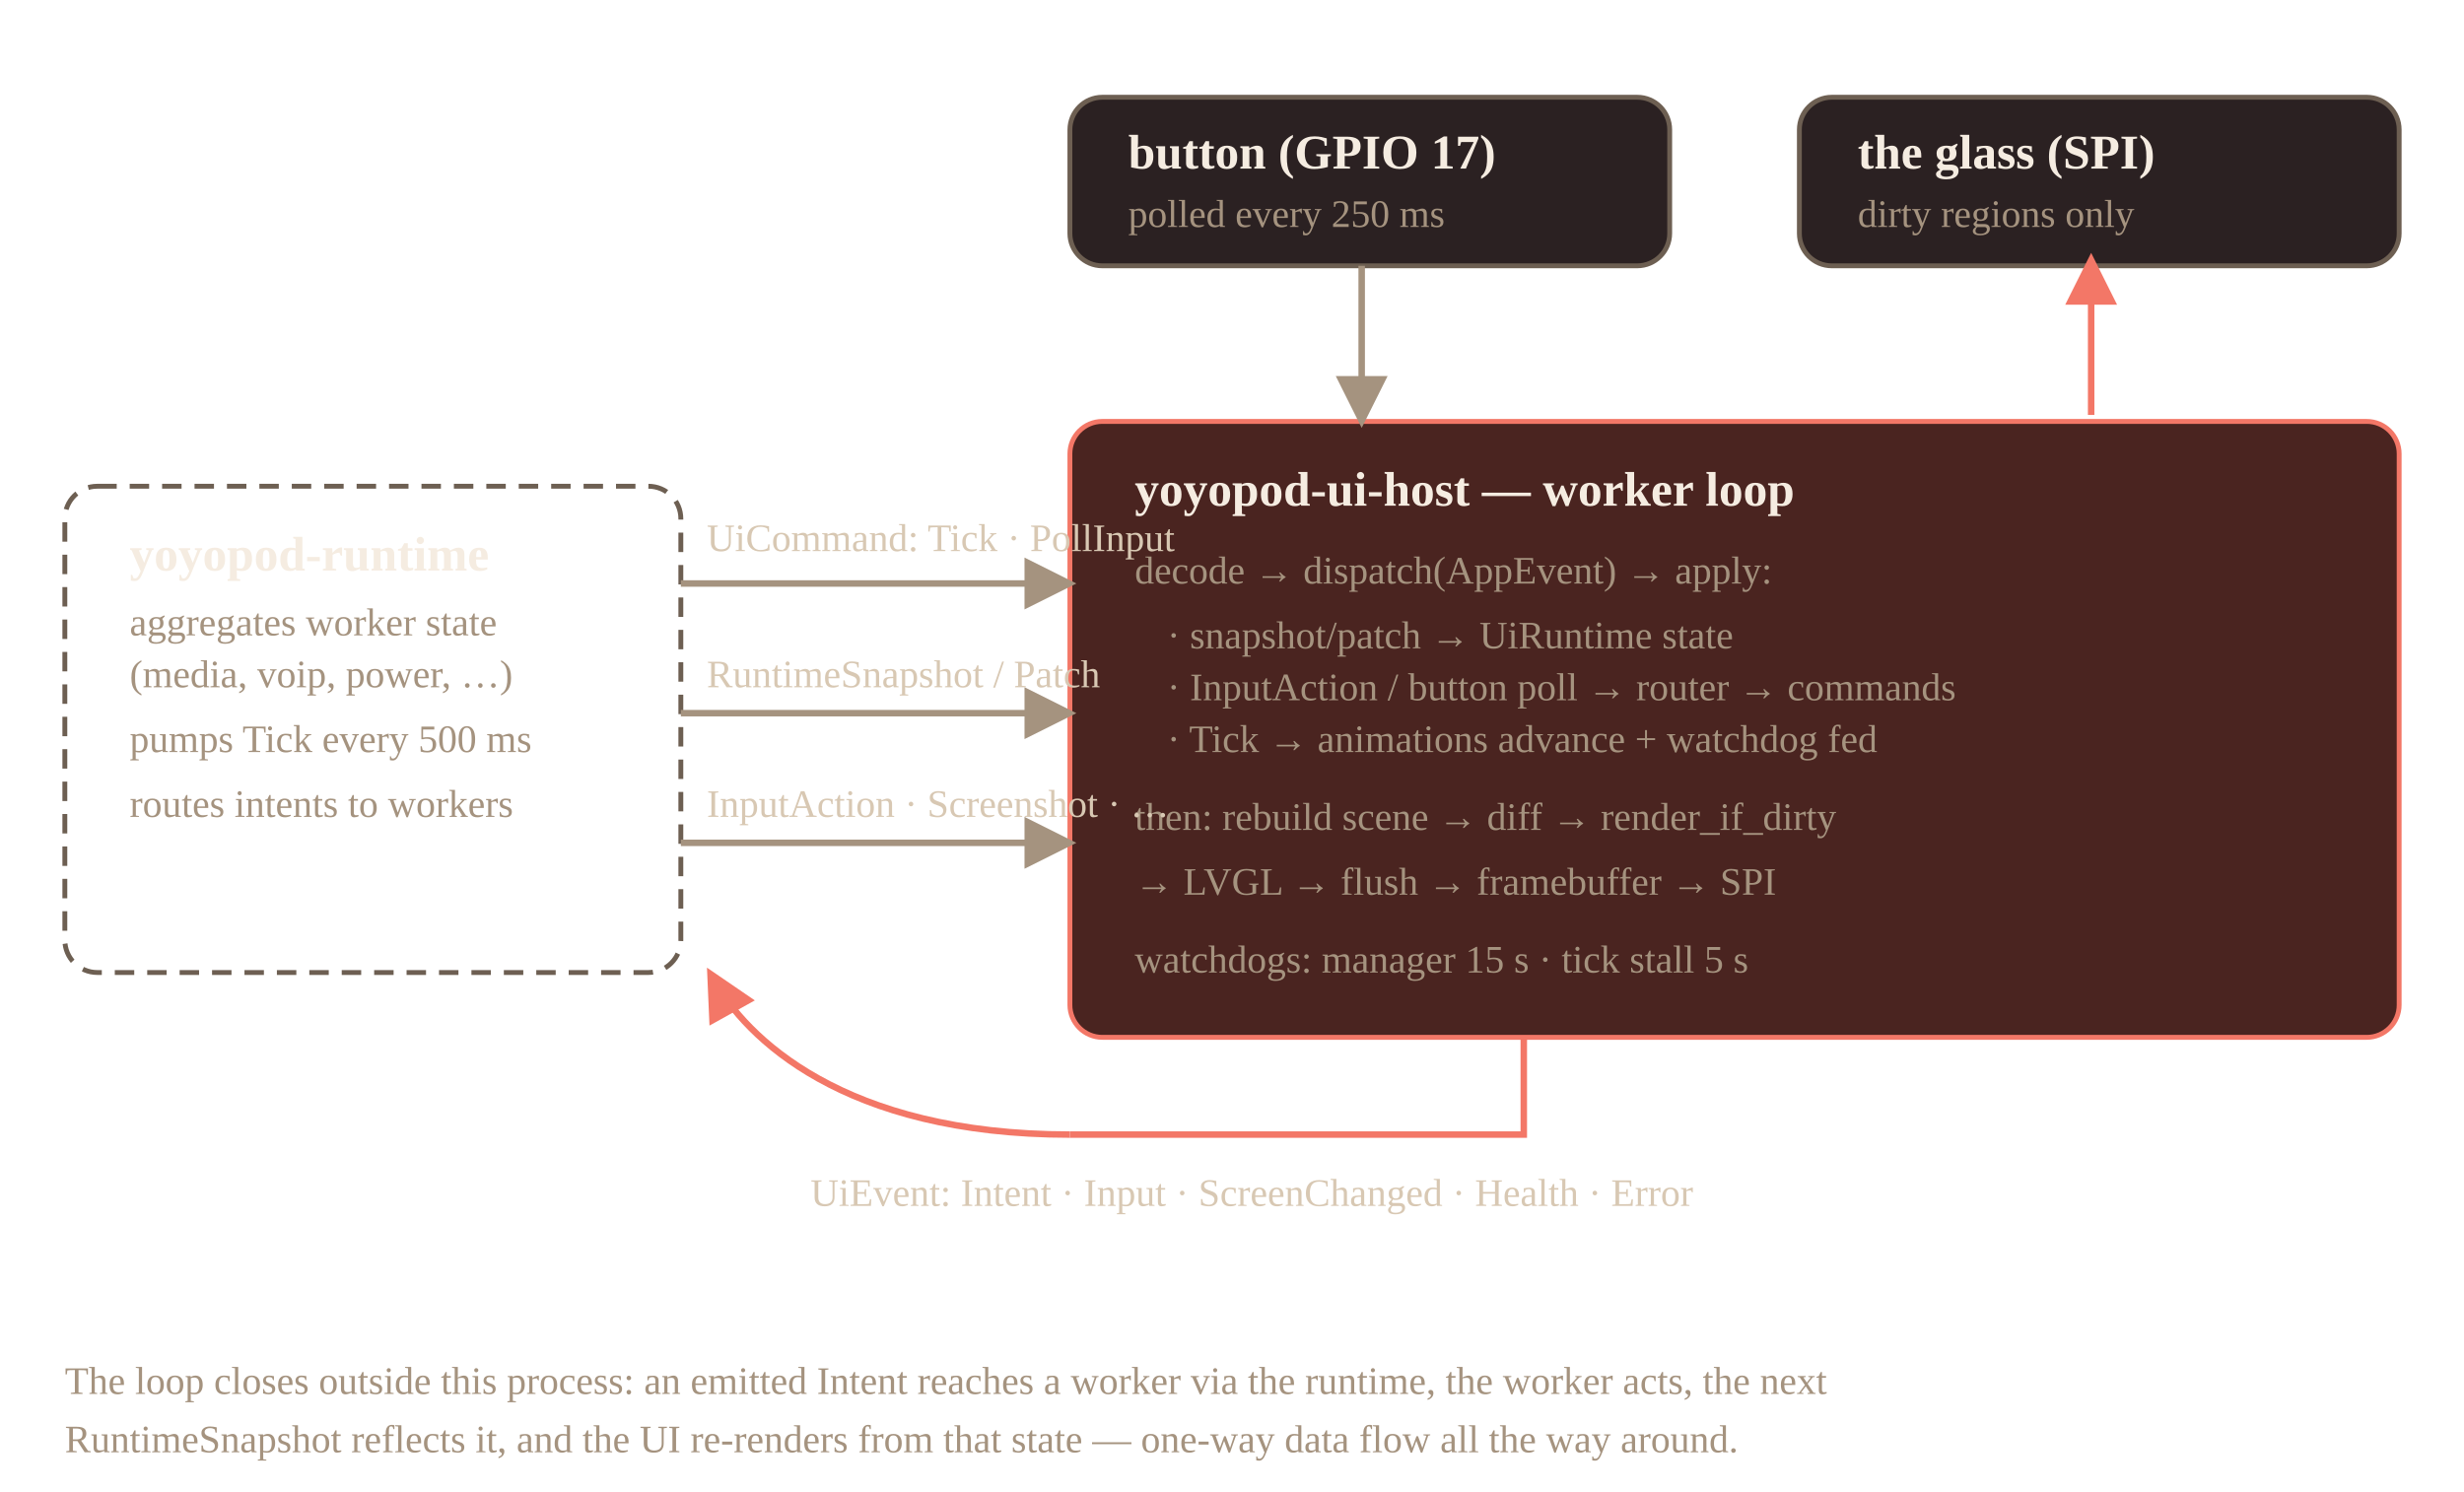
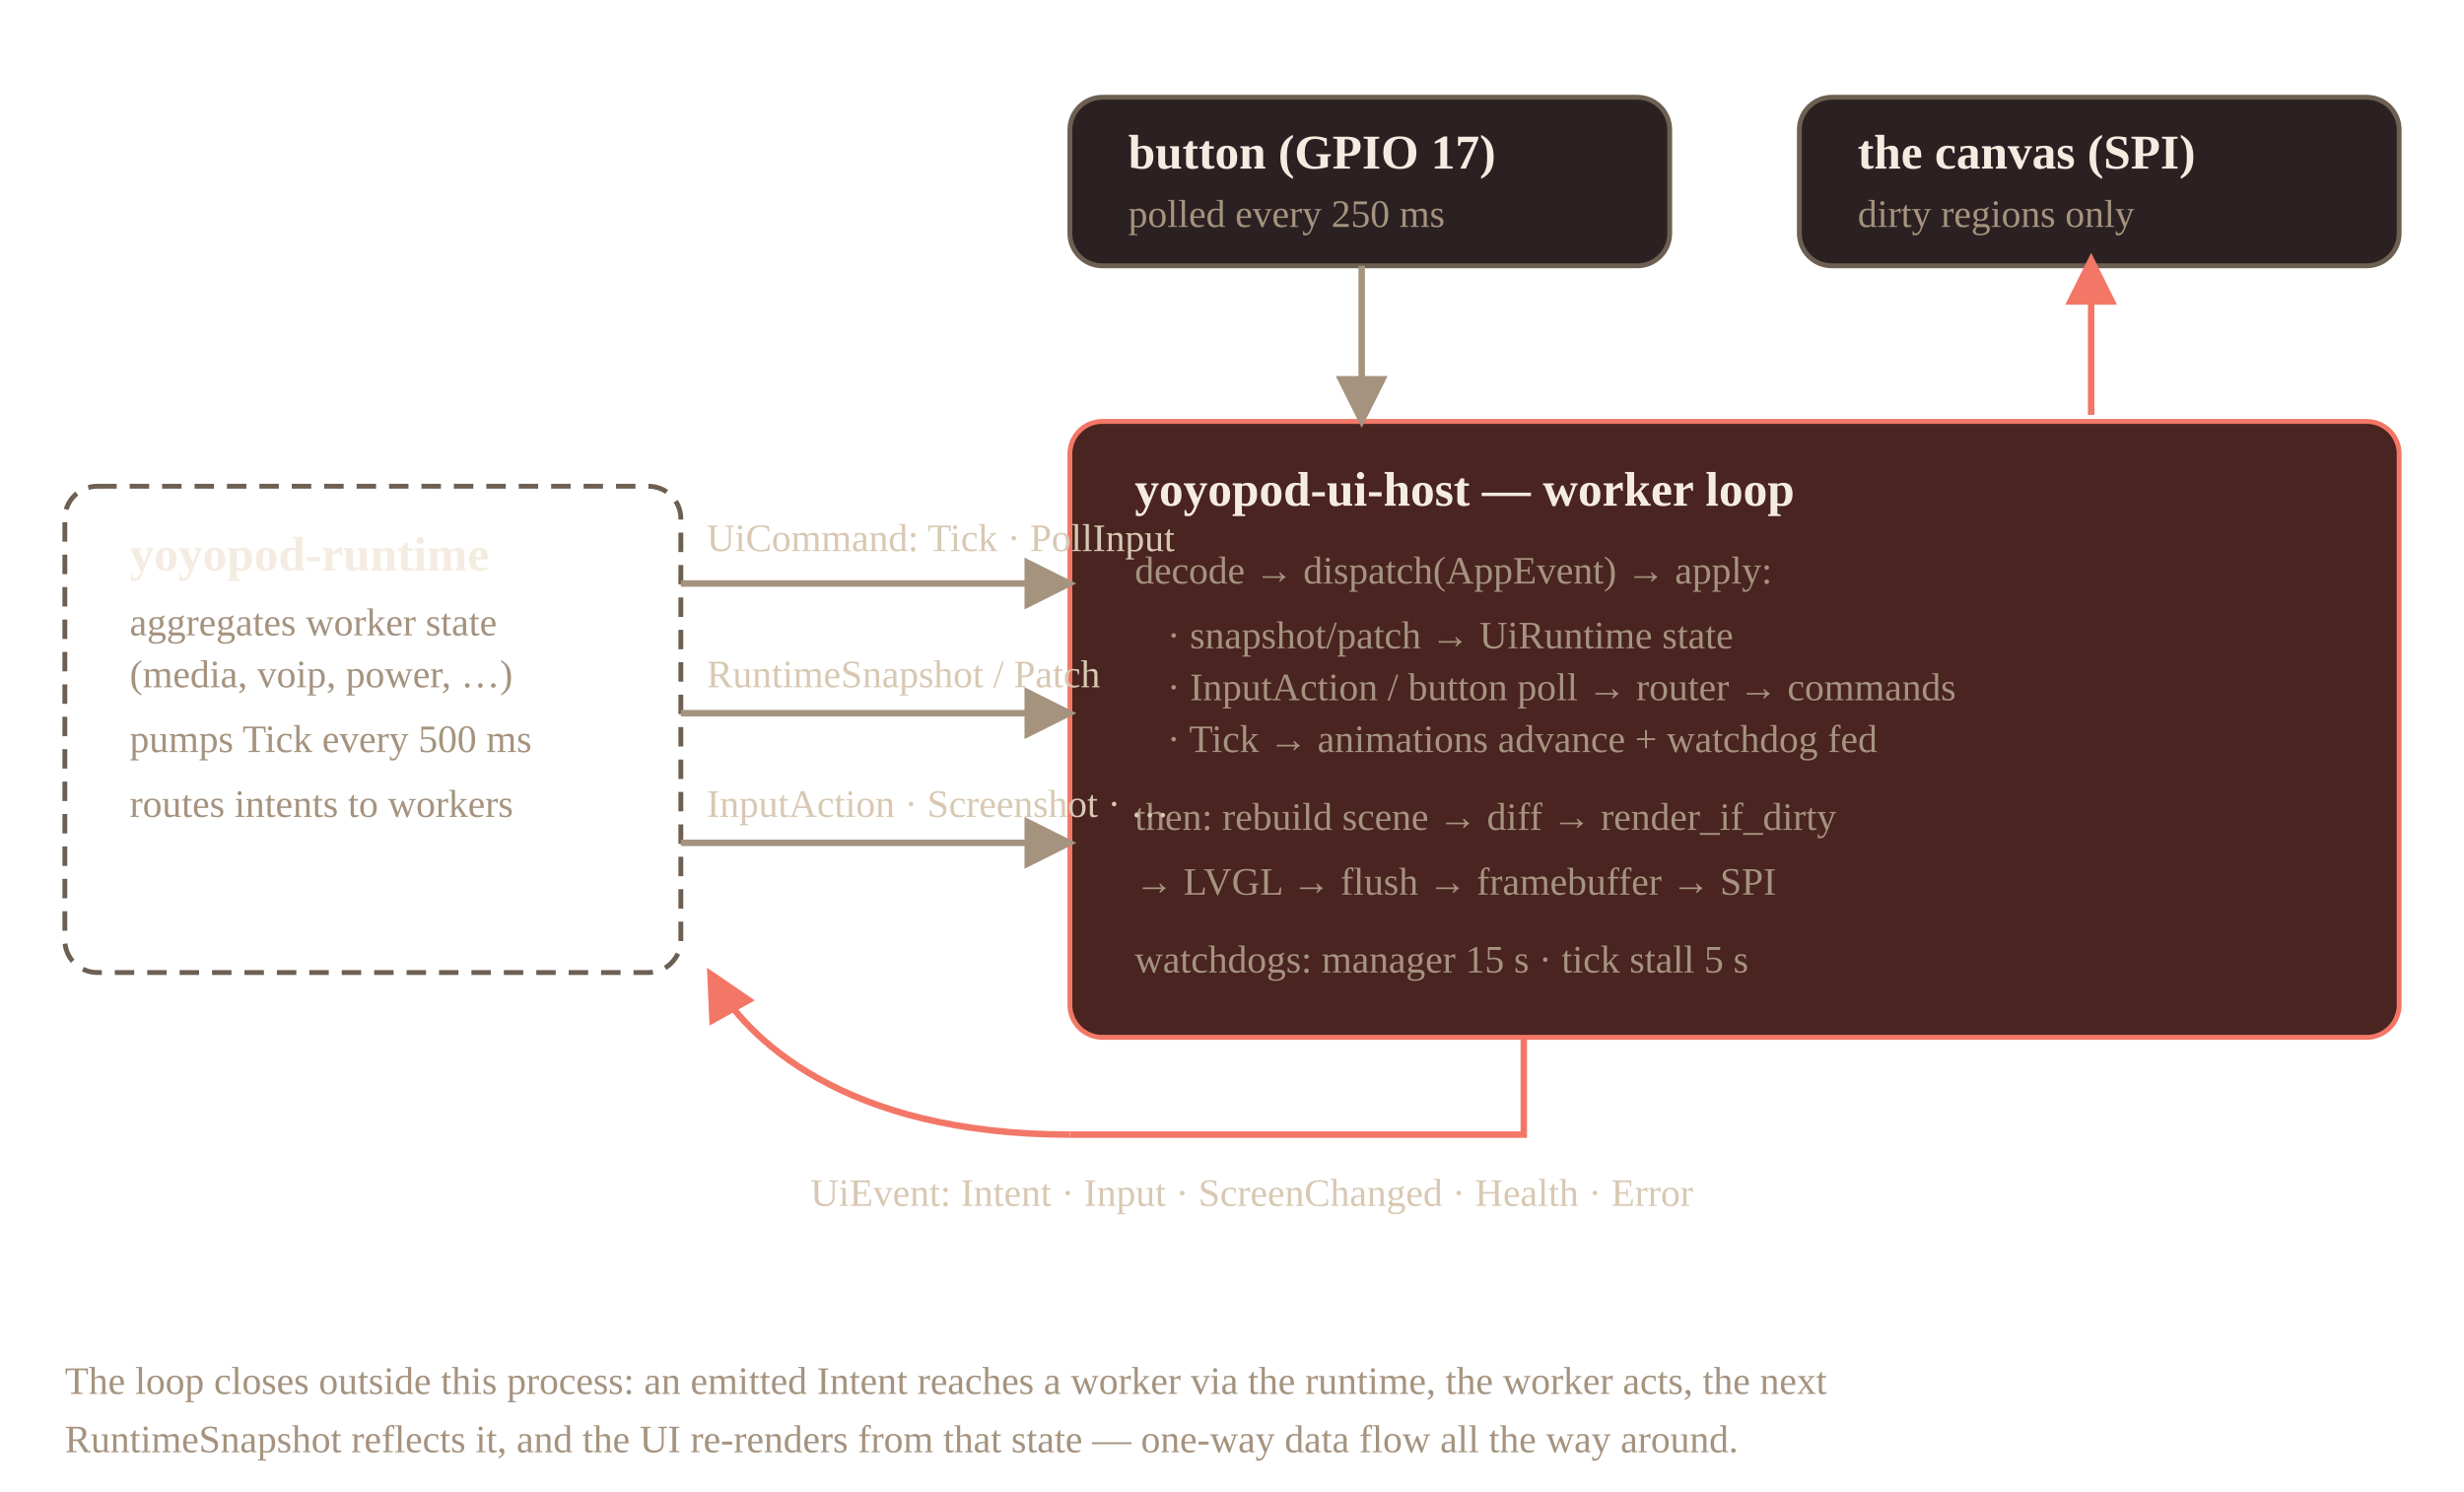
<svg xmlns="http://www.w3.org/2000/svg" viewBox="0 0 760 460" role="img" aria-label="The data loop between yoyopod-runtime and the UI host: commands and snapshots flow in, events and intents flow out, and the worker loop turns state into pixels">
  <style>
    .box { fill: var(--sl-color-gray-6, #2b2122); stroke: var(--sl-color-gray-4, #6d5f52); stroke-width: 1.5; }
    .ext { fill: none; stroke: var(--sl-color-gray-4, #6d5f52); stroke-width: 1.5; stroke-dasharray: 6 4; }
    .hub { fill: var(--sl-color-accent-low, #4a2420); stroke: var(--sl-color-accent, #f37767); stroke-width: 1.5; }
    .t { fill: var(--sl-color-white, #f5ece1); font-size: 15px; font-weight: 600; }
    .s { fill: var(--sl-color-gray-3, #a5937f); font-size: 12px; }
    .lbl { fill: var(--sl-color-gray-2, #d8c8b3); font-size: 12px; }
    .in { stroke: var(--sl-color-gray-3, #a5937f); stroke-width: 2; fill: none; marker-end: url(#dh1); }
    .out { stroke: var(--sl-color-accent, #f37767); stroke-width: 2; fill: none; marker-end: url(#dh2); }
  </style>
  <defs>
    <marker id="dh1" markerWidth="8" markerHeight="8" refX="6" refY="4" orient="auto">
      <path d="M0,0 L8,4 L0,8 z" fill="var(--sl-color-gray-3, #a5937f)" />
    </marker>
    <marker id="dh2" markerWidth="8" markerHeight="8" refX="6" refY="4" orient="auto">
      <path d="M0,0 L8,4 L0,8 z" fill="var(--sl-color-accent, #f37767)" />
    </marker>
  </defs>
  <rect class="ext" x="20" y="150" width="190" height="150" rx="10" />
  <text class="t" x="40" y="176">yoyopod-runtime</text>
  <text class="s" x="40" y="196">aggregates worker state</text>
  <text class="s" x="40" y="212">(media, voip, power, …)</text>
  <text class="s" x="40" y="232">pumps Tick every 500 ms</text>
  <text class="s" x="40" y="252">routes intents to workers</text>
  <rect class="hub" x="330" y="130" width="410" height="190" rx="10" />
  <text class="t" x="350" y="156">yoyopod-ui-host — worker loop</text>
  <text class="s" x="350" y="180">decode → dispatch(AppEvent) → apply:</text>
  <text class="s" x="360" y="200">· snapshot/patch → UiRuntime state</text>
  <text class="s" x="360" y="216">· InputAction / button poll → router → commands</text>
  <text class="s" x="360" y="232">· Tick → animations advance + watchdog fed</text>
  <text class="s" x="350" y="256">then: rebuild scene → diff → render_if_dirty</text>
  <text class="s" x="350" y="276">→ LVGL → flush → framebuffer → SPI</text>
  <text class="s" x="350" y="300">watchdogs: manager 15 s · tick stall 5 s</text>
  <path class="in" d="M210,180 L328,180" />
  <text class="lbl" x="218" y="170">UiCommand: Tick · PollInput</text>
  <path class="in" d="M210,220 L328,220" />
  <text class="lbl" x="218" y="212">RuntimeSnapshot / Patch</text>
  <path class="in" d="M210,260 L328,260" />
  <text class="lbl" x="218" y="252">InputAction · Screenshot · …</text>
  <path class="out" d="M330,350 C260,350 230,320 220,302" />
  <text class="lbl" x="250" y="372">UiEvent: Intent · Input · ScreenChanged · Health · Error</text>
  <path d="M470,320 L470,350 L330,350" stroke="var(--sl-color-accent, #f37767)" stroke-width="2" fill="none" />
  <rect class="box" x="330" y="30" width="185" height="52" rx="10" />
  <text class="t" x="348" y="52">button (GPIO 17)</text>
  <text class="s" x="348" y="70">polled every 250 ms</text>
  <path class="in" d="M420,82 L420,128" />
  <rect class="box" x="555" y="30" width="185" height="52" rx="10" />
-   <text class="t" x="573" y="52">the glass (SPI)</text>
+   <text class="t" x="573" y="52">the canvas (SPI)</text>
  <text class="s" x="573" y="70">dirty regions only</text>
  <path class="out" d="M645,128 L645,82" />
  <text class="s" x="20" y="430">The loop closes outside this process: an emitted Intent reaches a worker via the runtime, the worker acts, the next</text>
  <text class="s" x="20" y="448">RuntimeSnapshot reflects it, and the UI re-renders from that state — one-way data flow all the way around.</text>
</svg>
